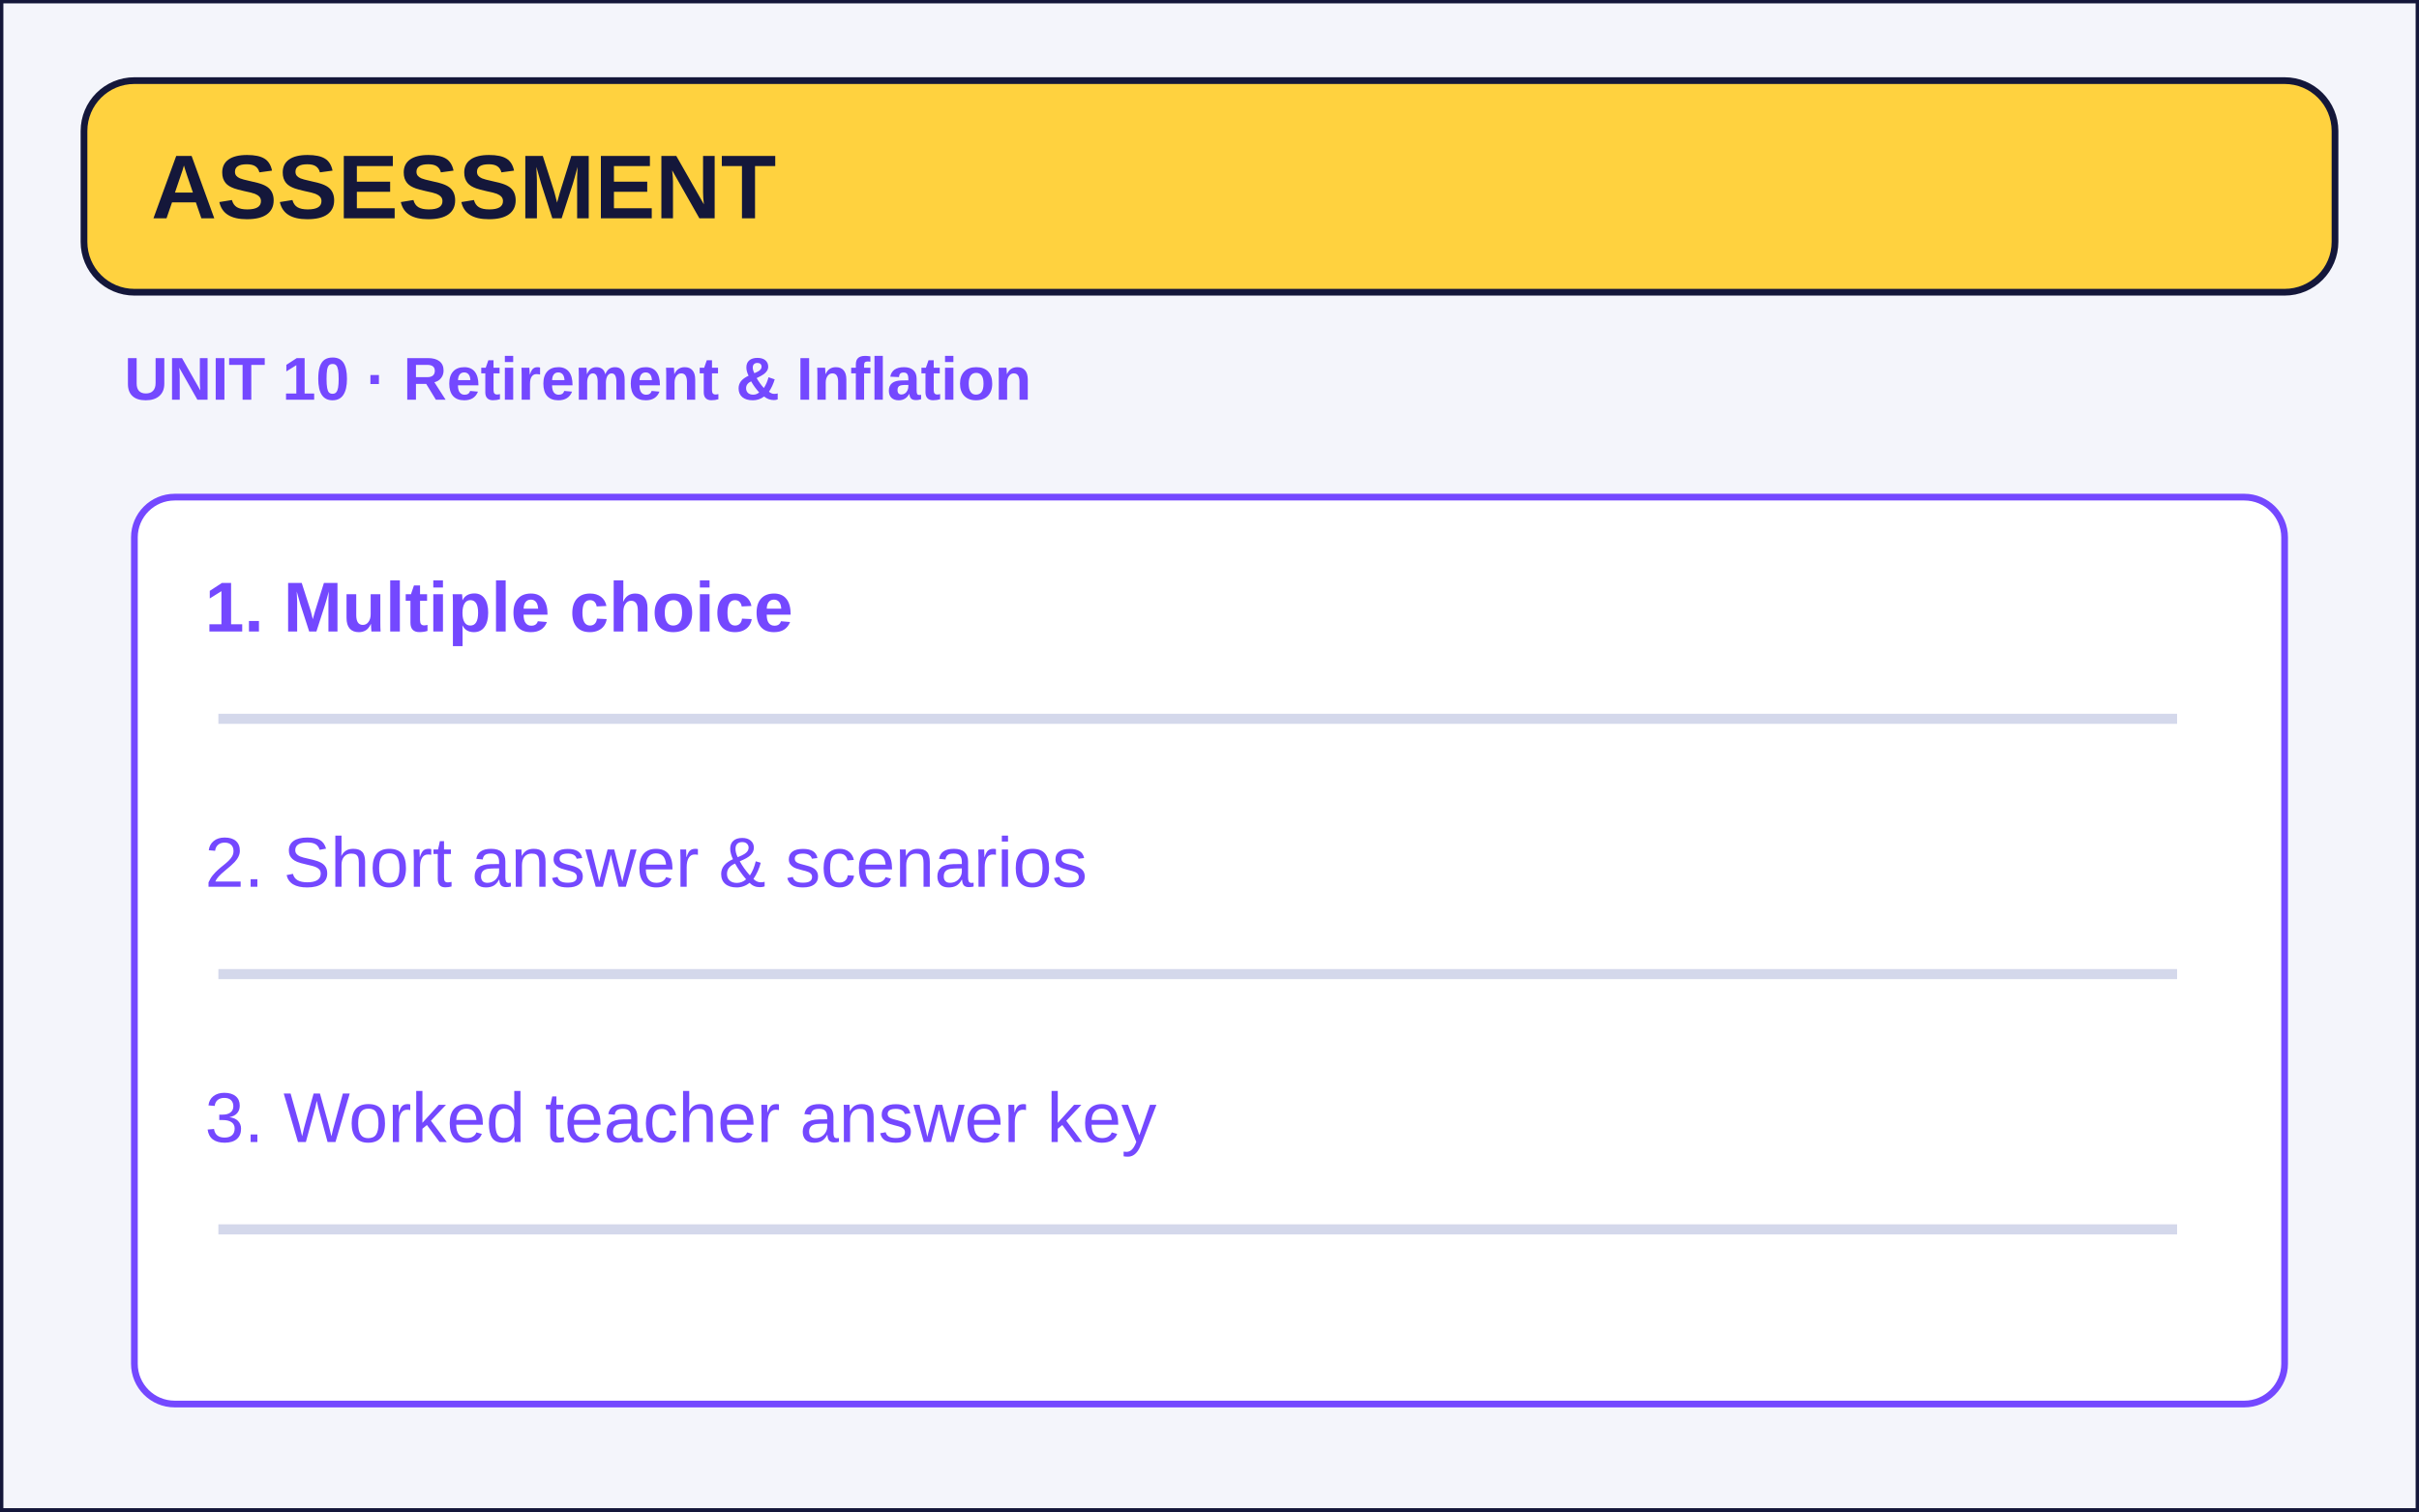
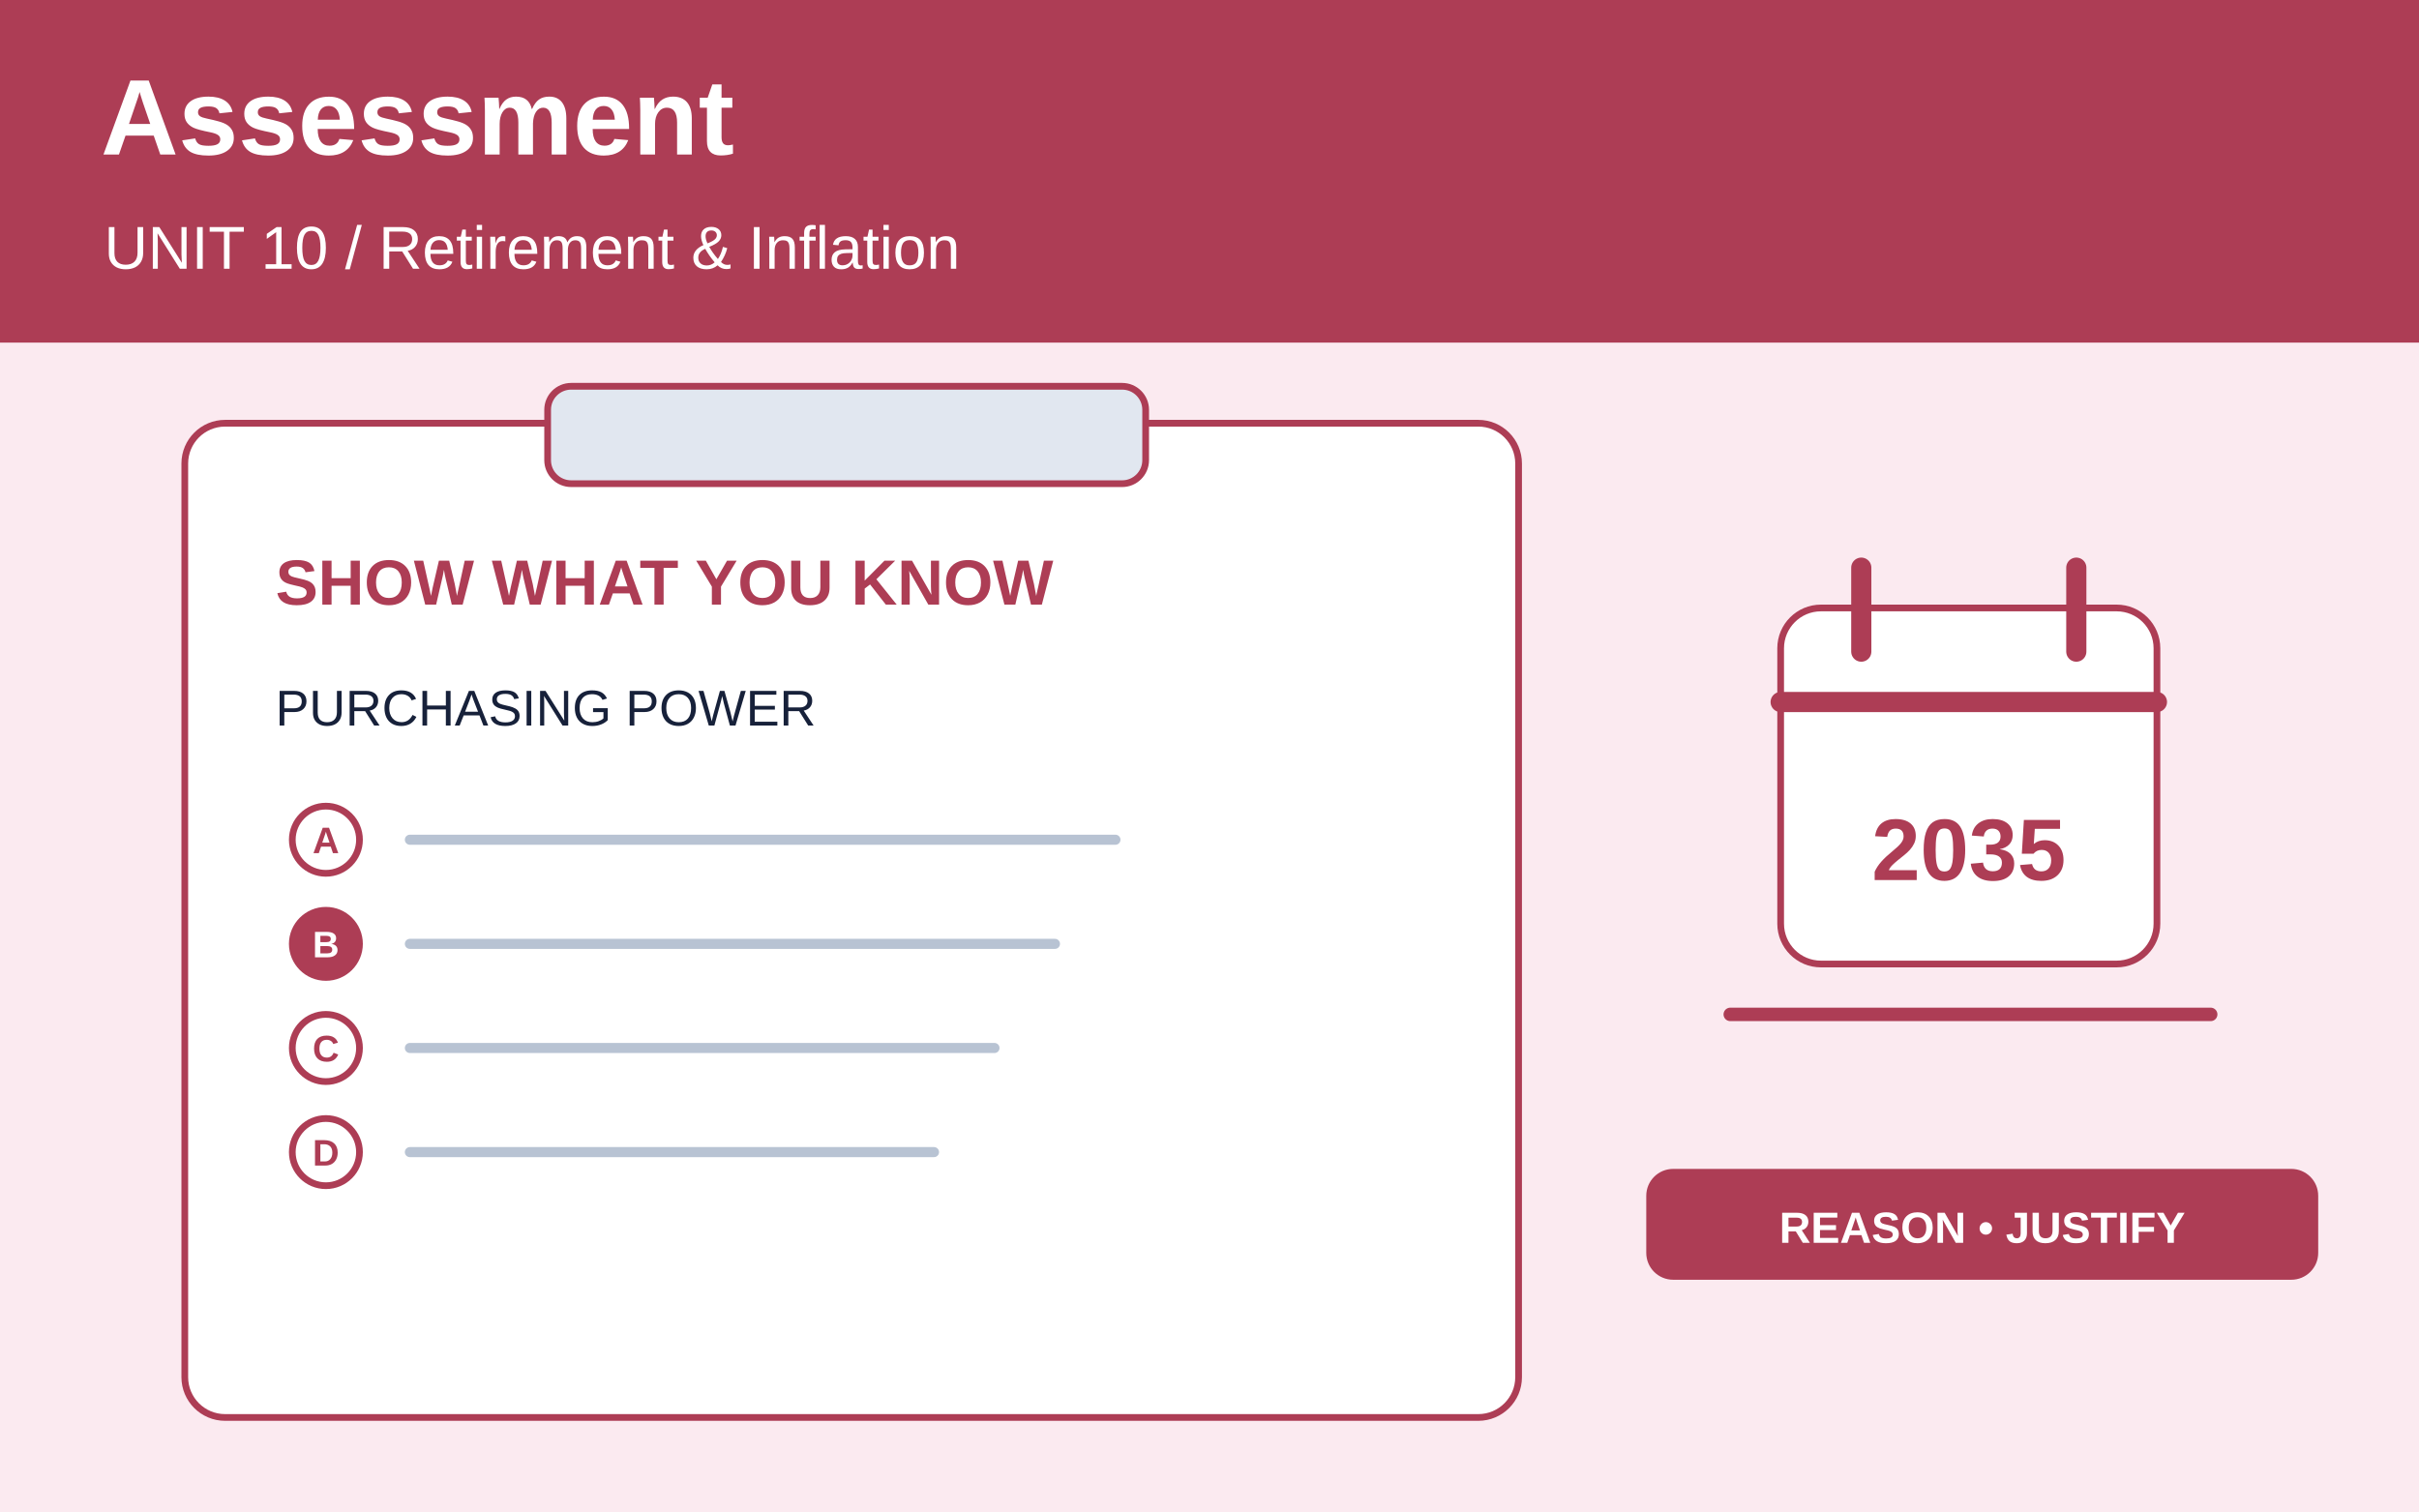
- <svg xmlns="http://www.w3.org/2000/svg" viewBox="0 0 720 450" role="img" aria-label="ASSESSMENT preview for Retirement &amp; Inflation">
-   <rect x="0" y="0" width="720" height="450" rx="0" fill="#f4f5fb" stroke="#14173a" stroke-width="2" />
-   <rect x="25" y="24" width="670" height="63" rx="15" fill="#ffd23f" stroke="#14173a" stroke-width="2" />
-   <text x="45" y="65" font-family="Arial,sans-serif" font-size="27" font-weight="700" fill="#14173a">ASSESSMENT</text>
-   <text x="37" y="119" font-family="Arial,sans-serif" font-size="18" font-weight="700" fill="#7448ff">UNIT 10 · Retirement &amp; Inflation</text>
-   <rect x="40" y="148" width="640" height="270" rx="12" fill="white" stroke="#7448ff" stroke-width="2" />
-   <text x="61" y="188" font-family="Arial,sans-serif" font-size="21" font-weight="700" fill="#7448ff">1. Multiple choice</text>
-   <path d="M65 214 H648" stroke="#d4d8eb" stroke-width="3" />
-   <text x="61" y="264" font-family="Arial,sans-serif" font-size="21" font-weight="400" fill="#7448ff">2. Short answer &amp; scenarios</text>
-   <path d="M65 290 H648" stroke="#d4d8eb" stroke-width="3" />
-   <text x="61" y="340" font-family="Arial,sans-serif" font-size="21" font-weight="400" fill="#7448ff">3. Worked teacher answer key</text>
-   <path d="M65 366 H648" stroke="#d4d8eb" stroke-width="3" />
+ <svg xmlns="http://www.w3.org/2000/svg" width="720" height="450" viewBox="0 0 720 450" role="img" aria-label="Assessment preview: Retirement &amp; Inflation">
+   <rect x="0" y="0" width="720" height="450" rx="0" fill="#fbeaf0" stroke="#fbeaf0" stroke-width="2" />
+   <rect x="0" y="0" width="720" height="101" rx="0" fill="#ad3d55" stroke="#ad3d55" stroke-width="2" />
+   <text x="30" y="46" font-family="Arial,sans-serif" font-size="32" font-weight="700" text-anchor="start" fill="white">Assessment</text>
+   <text x="31" y="80" font-family="Arial,sans-serif" font-size="18" font-weight="400" text-anchor="start" fill="white">UNIT 10  /  Retirement &amp; Inflation</text>
+   <rect x="55" y="126" width="397" height="296" rx="12" fill="white" stroke="#ad3d55" stroke-width="2" />
+   <rect x="163" y="115" width="178" height="29" rx="7" fill="#e1e7f0" stroke="#ad3d55" stroke-width="2" />
+   <text x="82" y="180" font-family="Arial,sans-serif" font-size="19" font-weight="700" text-anchor="start" fill="#ad3d55">SHOW WHAT YOU KNOW</text>
+   <text x="82" y="216" font-family="Arial,sans-serif" font-size="15" font-weight="400" text-anchor="start" fill="#17213a">PURCHASING POWER</text>
+   <circle cx="97" cy="250" r="10" fill="white" stroke="#ad3d55" stroke-width="2" />
+   <text x="97" y="254" font-family="Arial,sans-serif" font-size="11" font-weight="700" text-anchor="middle" fill="#ad3d55">A</text>
+   <path d="M122 250h210" stroke="#b8c3d3" stroke-width="3" fill="none" stroke-linecap="round" stroke-linejoin="round" />
+   <circle cx="97" cy="281" r="10" fill="#ad3d55" stroke="#ad3d55" stroke-width="2" />
+   <text x="97" y="285" font-family="Arial,sans-serif" font-size="11" font-weight="700" text-anchor="middle" fill="white">B</text>
+   <path d="M122 281h192" stroke="#b8c3d3" stroke-width="3" fill="none" stroke-linecap="round" stroke-linejoin="round" />
+   <circle cx="97" cy="312" r="10" fill="white" stroke="#ad3d55" stroke-width="2" />
+   <text x="97" y="316" font-family="Arial,sans-serif" font-size="11" font-weight="700" text-anchor="middle" fill="#ad3d55">C</text>
+   <path d="M122 312h174" stroke="#b8c3d3" stroke-width="3" fill="none" stroke-linecap="round" stroke-linejoin="round" />
+   <circle cx="97" cy="343" r="10" fill="white" stroke="#ad3d55" stroke-width="2" />
+   <text x="97" y="347" font-family="Arial,sans-serif" font-size="11" font-weight="700" text-anchor="middle" fill="#ad3d55">D</text>
+   <path d="M122 343h156" stroke="#b8c3d3" stroke-width="3" fill="none" stroke-linecap="round" stroke-linejoin="round" />
+   <g transform="translate(510 154)">
+     <rect x="20" y="27" width="112" height="106" rx="12" fill="white" stroke="#ad3d55" stroke-width="2" />
+     <path d="M20 55h112M44 15v25M108 15v25" stroke="#ad3d55" stroke-width="6" fill="none" stroke-linecap="round" stroke-linejoin="round" />
+     <text x="76" y="108" font-family="Arial,sans-serif" font-size="26" font-weight="700" text-anchor="middle" fill="#ad3d55">2035</text>
+     <path d="M5 148h143" stroke="#ad3d55" stroke-width="4" fill="none" stroke-linecap="round" stroke-linejoin="round" />
+   </g>
+   <rect x="491" y="349" width="198" height="31" rx="7" fill="#ad3d55" stroke="#ad3d55" stroke-width="2" />
+   <text x="590.0" y="370" font-family="Arial,sans-serif" font-size="13" font-weight="700" text-anchor="middle" fill="white">REASON • JUSTIFY</text>
</svg>
